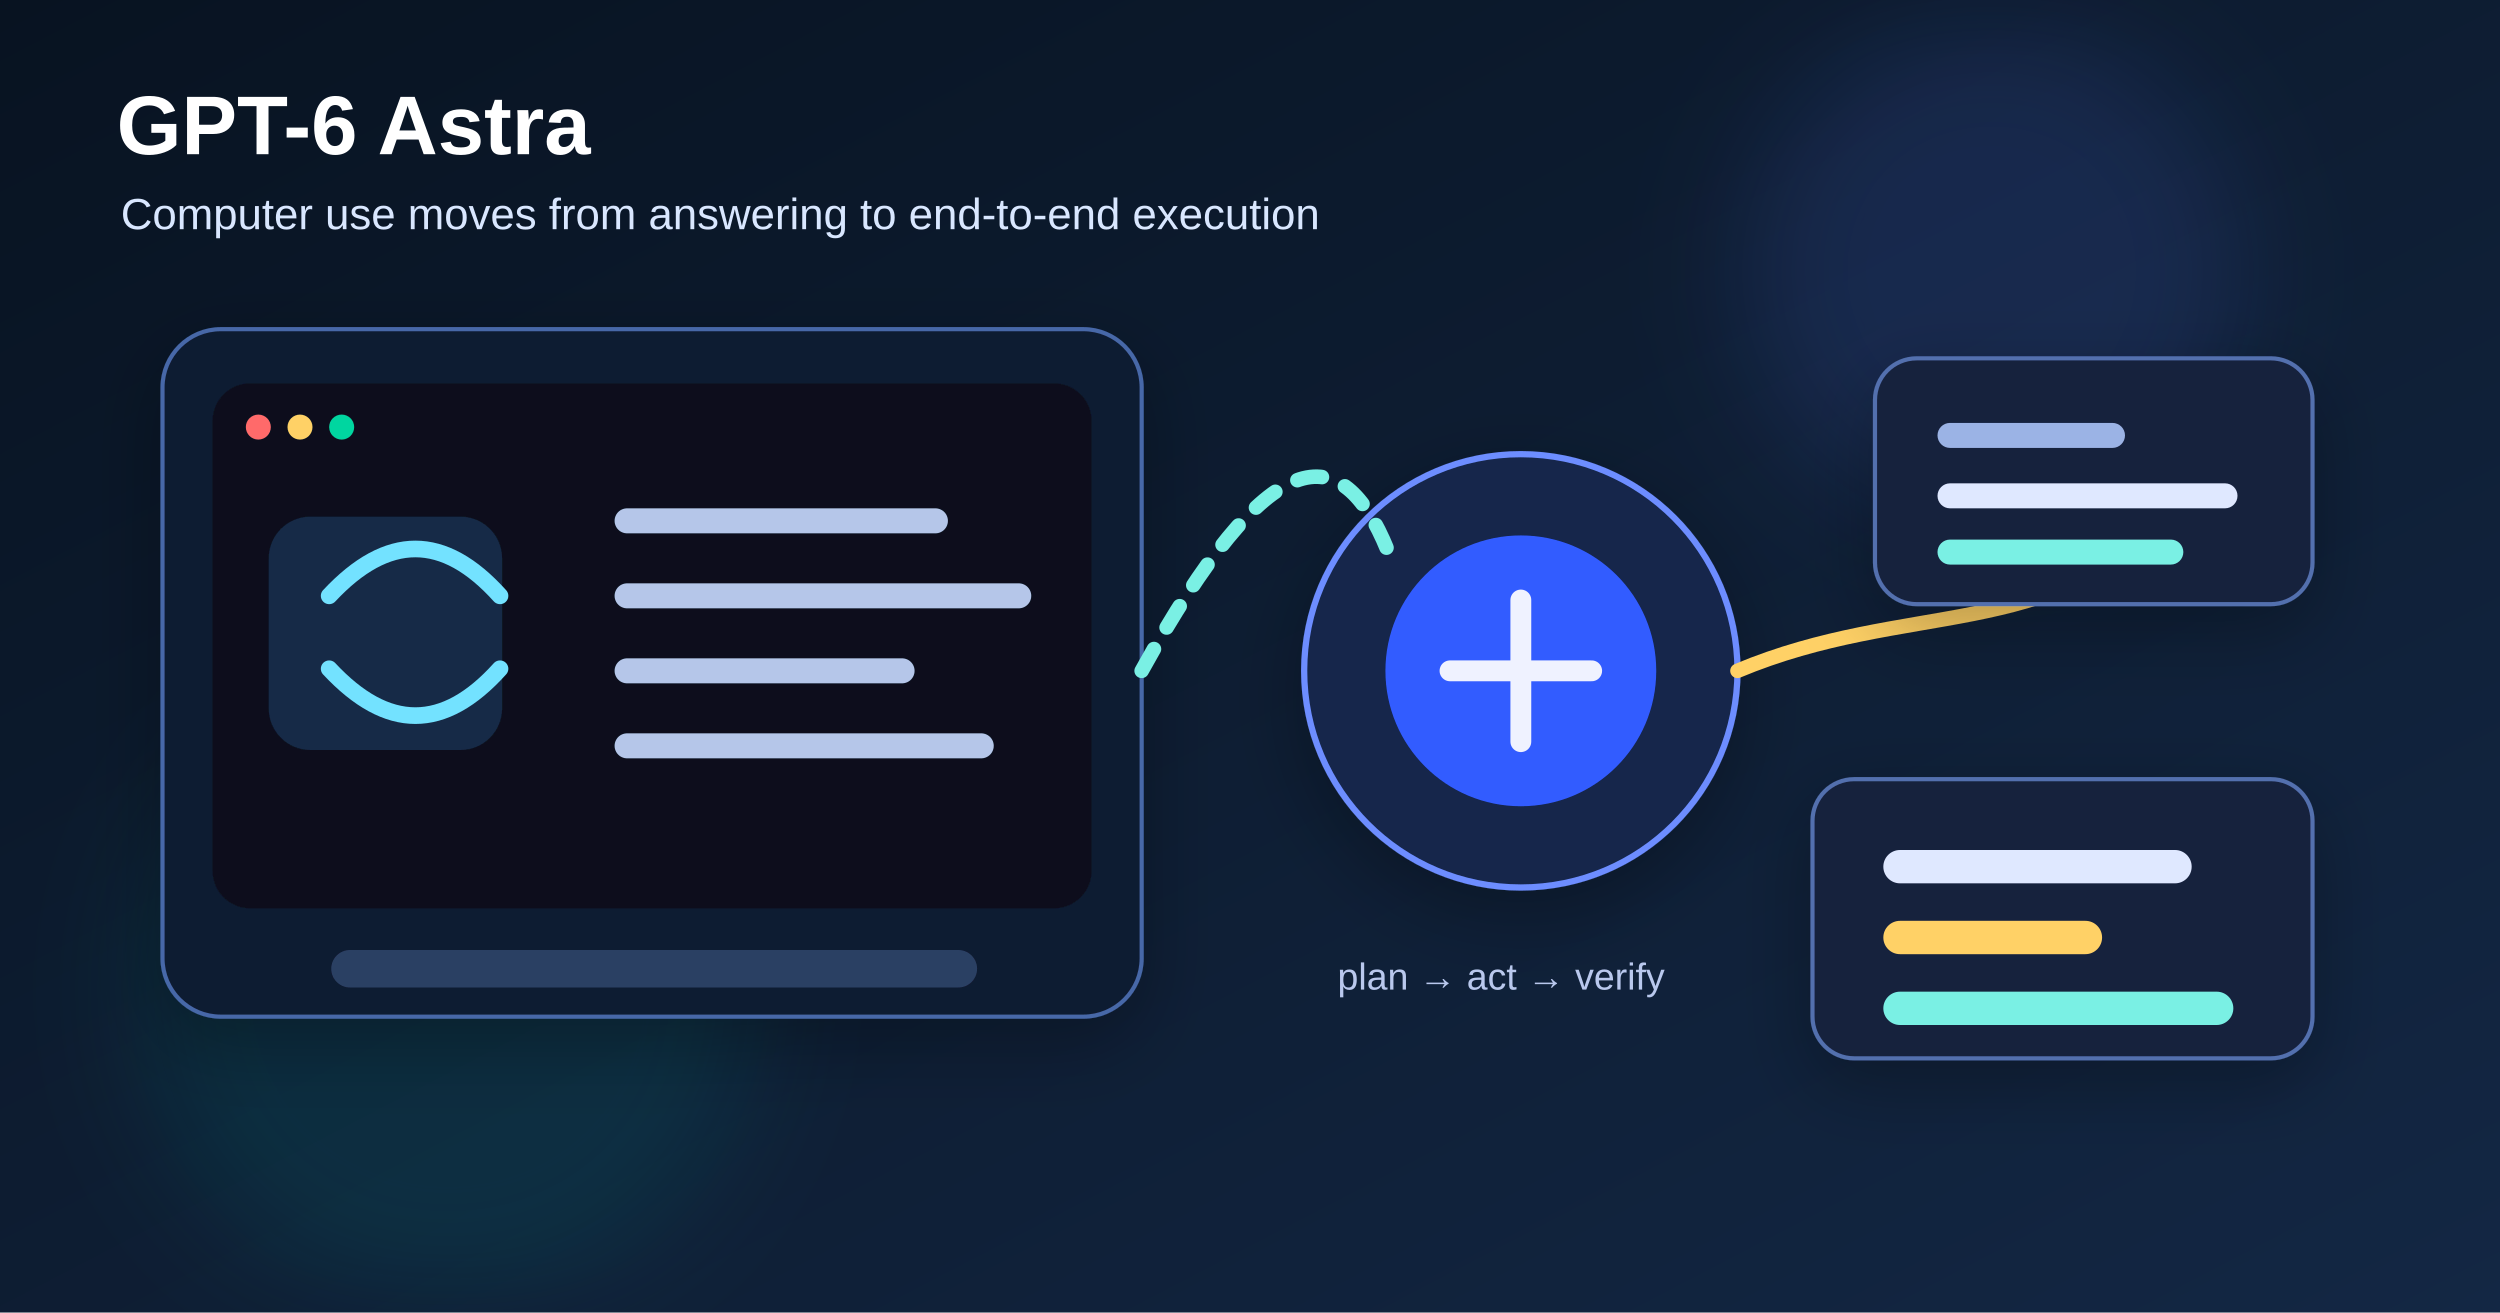
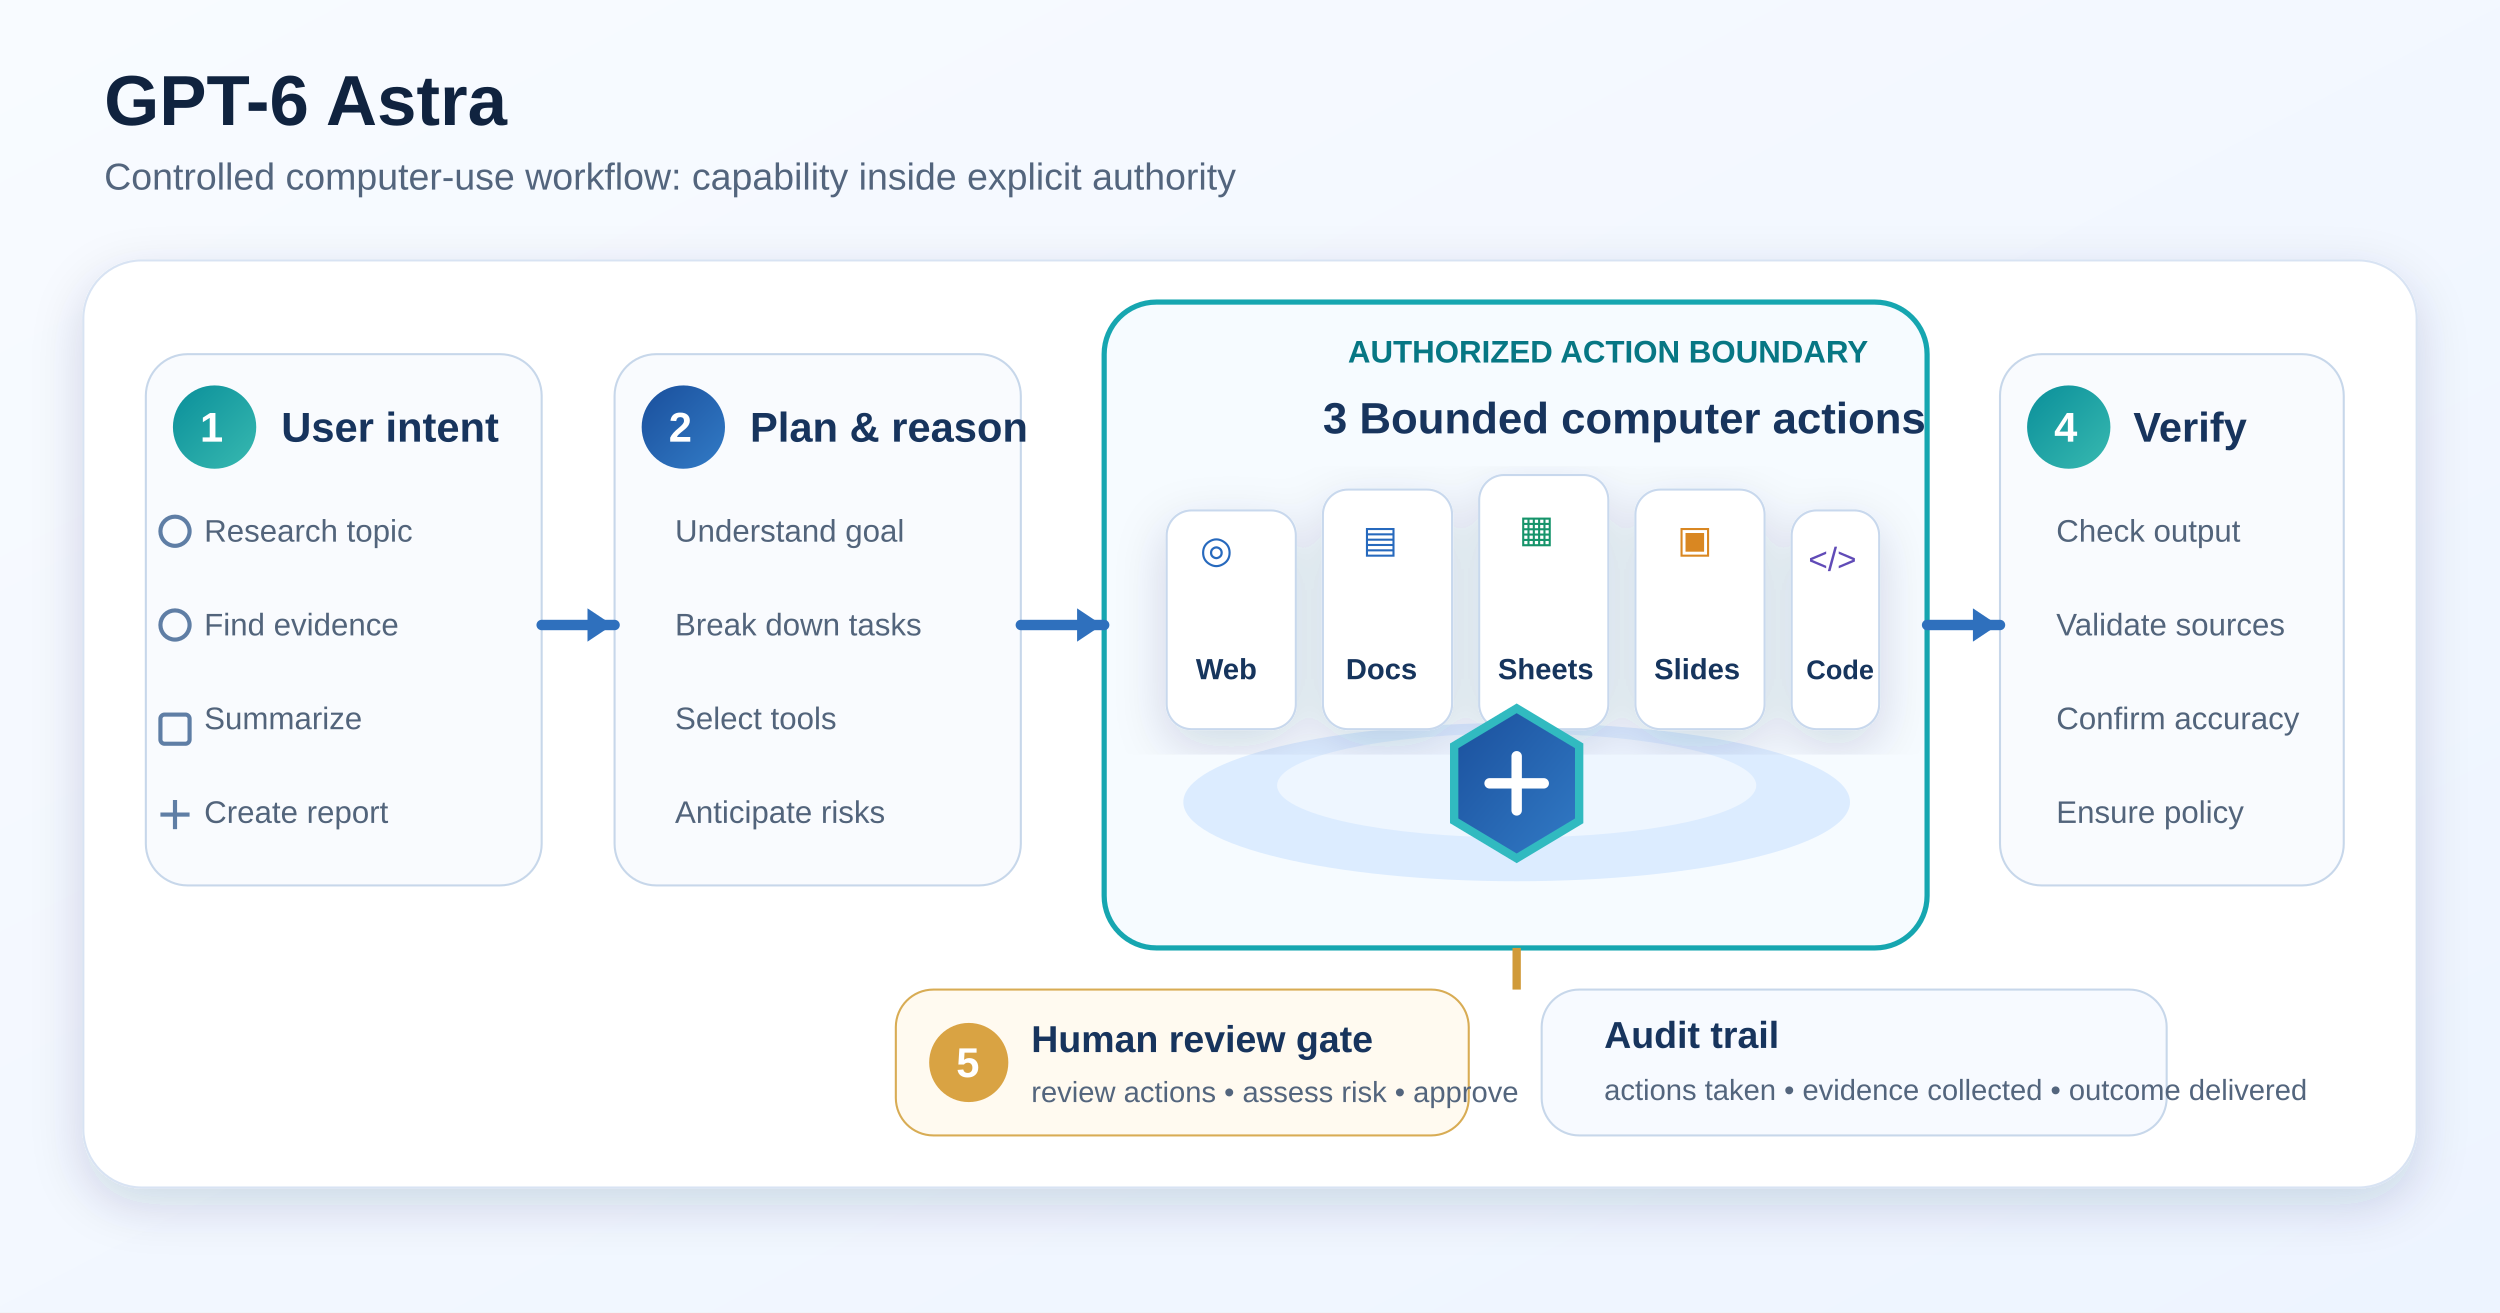
<svg xmlns="http://www.w3.org/2000/svg" width="1200" height="630" viewBox="0 0 1200 630">
  <defs>
    <linearGradient id="bg" x1="0" y1="0" x2="1" y2="1">
-       <stop offset="0" stop-color="#081321" />
-       <stop offset="1" stop-color="#132744" />
+       <stop stop-color="#f8fbff" />
+       <stop offset="1" stop-color="#edf4ff" />
    </linearGradient>
-     <filter id="shadow" x="-30%" y="-30%" width="160%" height="160%">
-       <feDropShadow dx="0" dy="12" stdDeviation="18" flood-color="#000" flood-opacity=".28" />
+     <linearGradient id="blue" x1="0" y1="0" x2="1" y2="1">
+       <stop stop-color="#1a4f9c" />
+       <stop offset="1" stop-color="#327bc6" />
+     </linearGradient>
+     <linearGradient id="teal" x1="0" y1="0" x2="1" y2="1">
+       <stop stop-color="#0a8f9a" />
+       <stop offset="1" stop-color="#38b9b0" />
+     </linearGradient>
+     <filter id="s">
+       <feDropShadow dx="0" dy="8" stdDeviation="12" flood-color="#17345d" flood-opacity=".16" />
    </filter>
-     <filter id="soft" x="-40%" y="-40%" width="180%" height="180%">
-       <feGaussianBlur stdDeviation="28" />
-     </filter>
+     <style>text{font-family:Arial,Helvetica,sans-serif}.h{font-weight:700;fill:#10233f}.m{fill:#53657d}.lab{font-weight:700;fill:#17345d}.tiny{font-size:15px;fill:#52647b}</style>
  </defs>
  <rect width="1200" height="630" fill="url(#bg)" />
-   <text x="56" y="74" fill="#fff" font-family="Arial,Helvetica,sans-serif" font-size="40" font-weight="700">GPT-6 Astra</text>
-   <text x="58" y="110" fill="#d9e7ff" font-family="Arial,Helvetica,sans-serif" font-size="21">Computer use moves from answering to end-to-end execution</text>
-   <circle cx="956" cy="130" r="120" fill="#5c7cff" opacity=".13" filter="url(#soft)" />
-   <circle cx="215" cy="475" r="150" fill="#00d8c8" opacity=".09" filter="url(#soft)" />
-   <g filter="url(#shadow)">
-     <rect x="78" y="158" width="470" height="330" rx="28" fill="#101a31" stroke="#4668a8" stroke-width="2" />
-     <rect x="102" y="184" width="422" height="252" rx="18" fill="#08111f" />
-     <circle cx="124" cy="205" r="6" fill="#ff6b6b" />
-     <circle cx="144" cy="205" r="6" fill="#ffd166" />
-     <circle cx="164" cy="205" r="6" fill="#06d6a0" />
-     <rect x="129" y="248" width="112" height="112" rx="20" fill="#182946" />
-     <path d="M158 286c28-30 55-30 82 0M158 321c28 30 55 30 82 0" fill="none" stroke="#73e2ff" stroke-width="8" stroke-linecap="round" />
-     <path d="M301 250h148M301 286h188M301 322h132M301 358h170" stroke="#c8d9ff" stroke-width="12" stroke-linecap="round" opacity=".9" />
-     <rect x="159" y="456" width="310" height="18" rx="9" fill="#2b4064" />
+   <text x="50" y="60" font-size="34" class="h">GPT-6 Astra</text>
+   <text x="50" y="91" font-size="18" class="m">Controlled computer-use workflow: capability inside explicit authority</text>
+   <rect x="40" y="125" width="1120" height="445" rx="28" fill="#fff" stroke="#d8e3f3" filter="url(#s)" />
+   <rect x="70" y="170" width="190" height="255" rx="20" fill="#f9fbfe" stroke="#c7d7ea" />
+   <circle cx="103" cy="205" r="20" fill="url(#teal)" />
+   <text x="96" y="212" font-size="20" fill="#fff" font-weight="700">1</text>
+   <text x="135" y="212" font-size="20" class="lab">User intent</text>
+   <g class="tiny">
+     <text x="98" y="260">Research topic</text>
+     <text x="98" y="305">Find evidence</text>
+     <text x="98" y="350">Summarize</text>
+     <text x="98" y="395">Create report</text>
  </g>
-   <g filter="url(#shadow)">
-     <circle cx="730" cy="322" r="104" fill="#14254b" stroke="#6d8dff" stroke-width="3" />
-     <circle cx="730" cy="322" r="65" fill="#335cff" />
-     <path d="M696 322h68M730 288v68" stroke="white" stroke-width="10" stroke-linecap="round" opacity=".92" />
+   <g stroke="#5f7ea5" stroke-width="2" fill="none">
+     <circle cx="84" cy="255" r="7" />
+     <circle cx="84" cy="300" r="7" />
+     <rect x="77" y="343" width="14" height="14" rx="2" />
+     <path d="M77 391h14M84 384v14" />
  </g>
-   <path d="M548 322 C610 210, 644 210, 666 264" fill="none" stroke="#7af0e4" stroke-width="7" stroke-linecap="round" stroke-dasharray="12 12" />
-   <path d="M834 322 C915 288, 986 308, 1040 247" fill="none" stroke="#ffd166" stroke-width="7" stroke-linecap="round" />
-   <g filter="url(#shadow)">
-     <rect x="900" y="172" width="210" height="118" rx="20" fill="#17223e" stroke="#536fae" stroke-width="2" />
-     <rect x="930" y="203" width="90" height="12" rx="6" fill="#9bb3e5" />
-     <rect x="930" y="232" width="144" height="12" rx="6" fill="#dfe8ff" />
-     <rect x="930" y="259" width="118" height="12" rx="6" fill="#7af0e4" />
-     <rect x="870" y="374" width="240" height="134" rx="20" fill="#17223e" stroke="#536fae" stroke-width="2" />
-     <rect x="904" y="408" width="148" height="16" rx="8" fill="#dfe8ff" />
-     <rect x="904" y="442" width="105" height="16" rx="8" fill="#ffd166" />
-     <rect x="904" y="476" width="168" height="16" rx="8" fill="#7af0e4" />
+   <rect x="295" y="170" width="195" height="255" rx="20" fill="#f9fbfe" stroke="#c7d7ea" />
+   <circle cx="328" cy="205" r="20" fill="url(#blue)" />
+   <text x="321" y="212" font-size="20" fill="#fff" font-weight="700">2</text>
+   <text x="360" y="212" font-size="20" class="lab">Plan &amp; reason</text>
+   <g class="tiny">
+     <text x="324" y="260">Understand goal</text>
+     <text x="324" y="305">Break down tasks</text>
+     <text x="324" y="350">Select tools</text>
+     <text x="324" y="395">Anticipate risks</text>
  </g>
-   <text x="642" y="475" fill="#b9c8ed" font-family="Arial" font-size="18">plan → act → verify</text>
+   <rect x="530" y="145" width="395" height="310" rx="25" fill="#f6fbff" stroke="#16a6b0" stroke-width="2.5" />
+   <text x="647" y="174" font-size="15" fill="#077784" font-weight="700">AUTHORIZED ACTION BOUNDARY</text>
+   <text x="635" y="208" font-size="21" class="lab">3  Bounded computer actions</text>
+   <ellipse cx="728" cy="385" rx="160" ry="38" fill="#dcecff" />
+   <ellipse cx="728" cy="377" rx="115" ry="25" fill="#eef6ff" />
+   <g filter="url(#s)">
+     <rect x="560" y="245" width="62" height="105" rx="12" fill="#fff" stroke="#c8d8ed" />
+     <text x="576" y="270" font-size="18" fill="#2769bd">◎</text>
+     <text x="574" y="326" font-size="14" class="lab">Web</text>
+     <rect x="635" y="235" width="62" height="115" rx="12" fill="#fff" stroke="#c8d8ed" />
+     <text x="654" y="265" font-size="18" fill="#2769bd">▤</text>
+     <text x="646" y="326" font-size="14" class="lab">Docs</text>
+     <rect x="710" y="228" width="62" height="122" rx="12" fill="#fff" stroke="#c8d8ed" />
+     <text x="729" y="260" font-size="18" fill="#15946b">▦</text>
+     <text x="719" y="326" font-size="14" class="lab">Sheets</text>
+     <rect x="785" y="235" width="62" height="115" rx="12" fill="#fff" stroke="#c8d8ed" />
+     <text x="805" y="265" font-size="18" fill="#d98720">▣</text>
+     <text x="794" y="326" font-size="14" class="lab">Slides</text>
+     <rect x="860" y="245" width="42" height="105" rx="12" fill="#fff" stroke="#c8d8ed" />
+     <text x="868" y="274" font-size="16" fill="#614bb7">&lt;/&gt;</text>
+     <text x="867" y="326" font-size="13" class="lab">Code</text>
+   </g>
+   <polygon points="728,340 758,358 758,394 728,412 698,394 698,358" fill="url(#blue)" stroke="#31bac0" stroke-width="4" />
+   <path d="M715 376h26M728 363v26" stroke="#fff" stroke-width="5" stroke-linecap="round" />
+   <rect x="960" y="170" width="165" height="255" rx="20" fill="#f9fbfe" stroke="#c7d7ea" />
+   <circle cx="993" cy="205" r="20" fill="url(#teal)" />
+   <text x="986" y="212" font-size="20" fill="#fff" font-weight="700">4</text>
+   <text x="1024" y="212" font-size="20" class="lab">Verify</text>
+   <g class="tiny">
+     <text x="987" y="260">Check output</text>
+     <text x="987" y="305">Validate sources</text>
+     <text x="987" y="350">Confirm accuracy</text>
+     <text x="987" y="395">Ensure policy</text>
+   </g>
+   <g fill="none" stroke="#2f70bd" stroke-width="5" stroke-linecap="round">
+     <path d="M260 300H295" />
+     <path d="M490 300H530" />
+     <path d="M925 300H960" />
+   </g>
+   <g fill="#2f70bd">
+     <polygon points="294,300 282,292 282,308" />
+     <polygon points="529,300 517,292 517,308" />
+     <polygon points="959,300 947,292 947,308" />
+   </g>
+   <rect x="430" y="475" width="275" height="70" rx="18" fill="#fffaf0" stroke="#d8ac54" />
+   <circle cx="465" cy="510" r="19" fill="#d9a343" />
+   <text x="459" y="517" font-size="20" fill="#fff" font-weight="700">5</text>
+   <text x="495" y="505" font-size="18" class="lab">Human review gate</text>
+   <text x="495" y="529" font-size="14" class="m">review actions • assess risk • approve</text>
+   <path d="M728 455V475" stroke="#d09a39" stroke-width="4" />
+   <rect x="740" y="475" width="300" height="70" rx="18" fill="#f7faff" stroke="#c7d7ea" />
+   <text x="770" y="503" font-size="18" class="lab">Audit trail</text>
+   <text x="770" y="528" font-size="14" class="m">actions taken • evidence collected • outcome delivered</text>
</svg>
